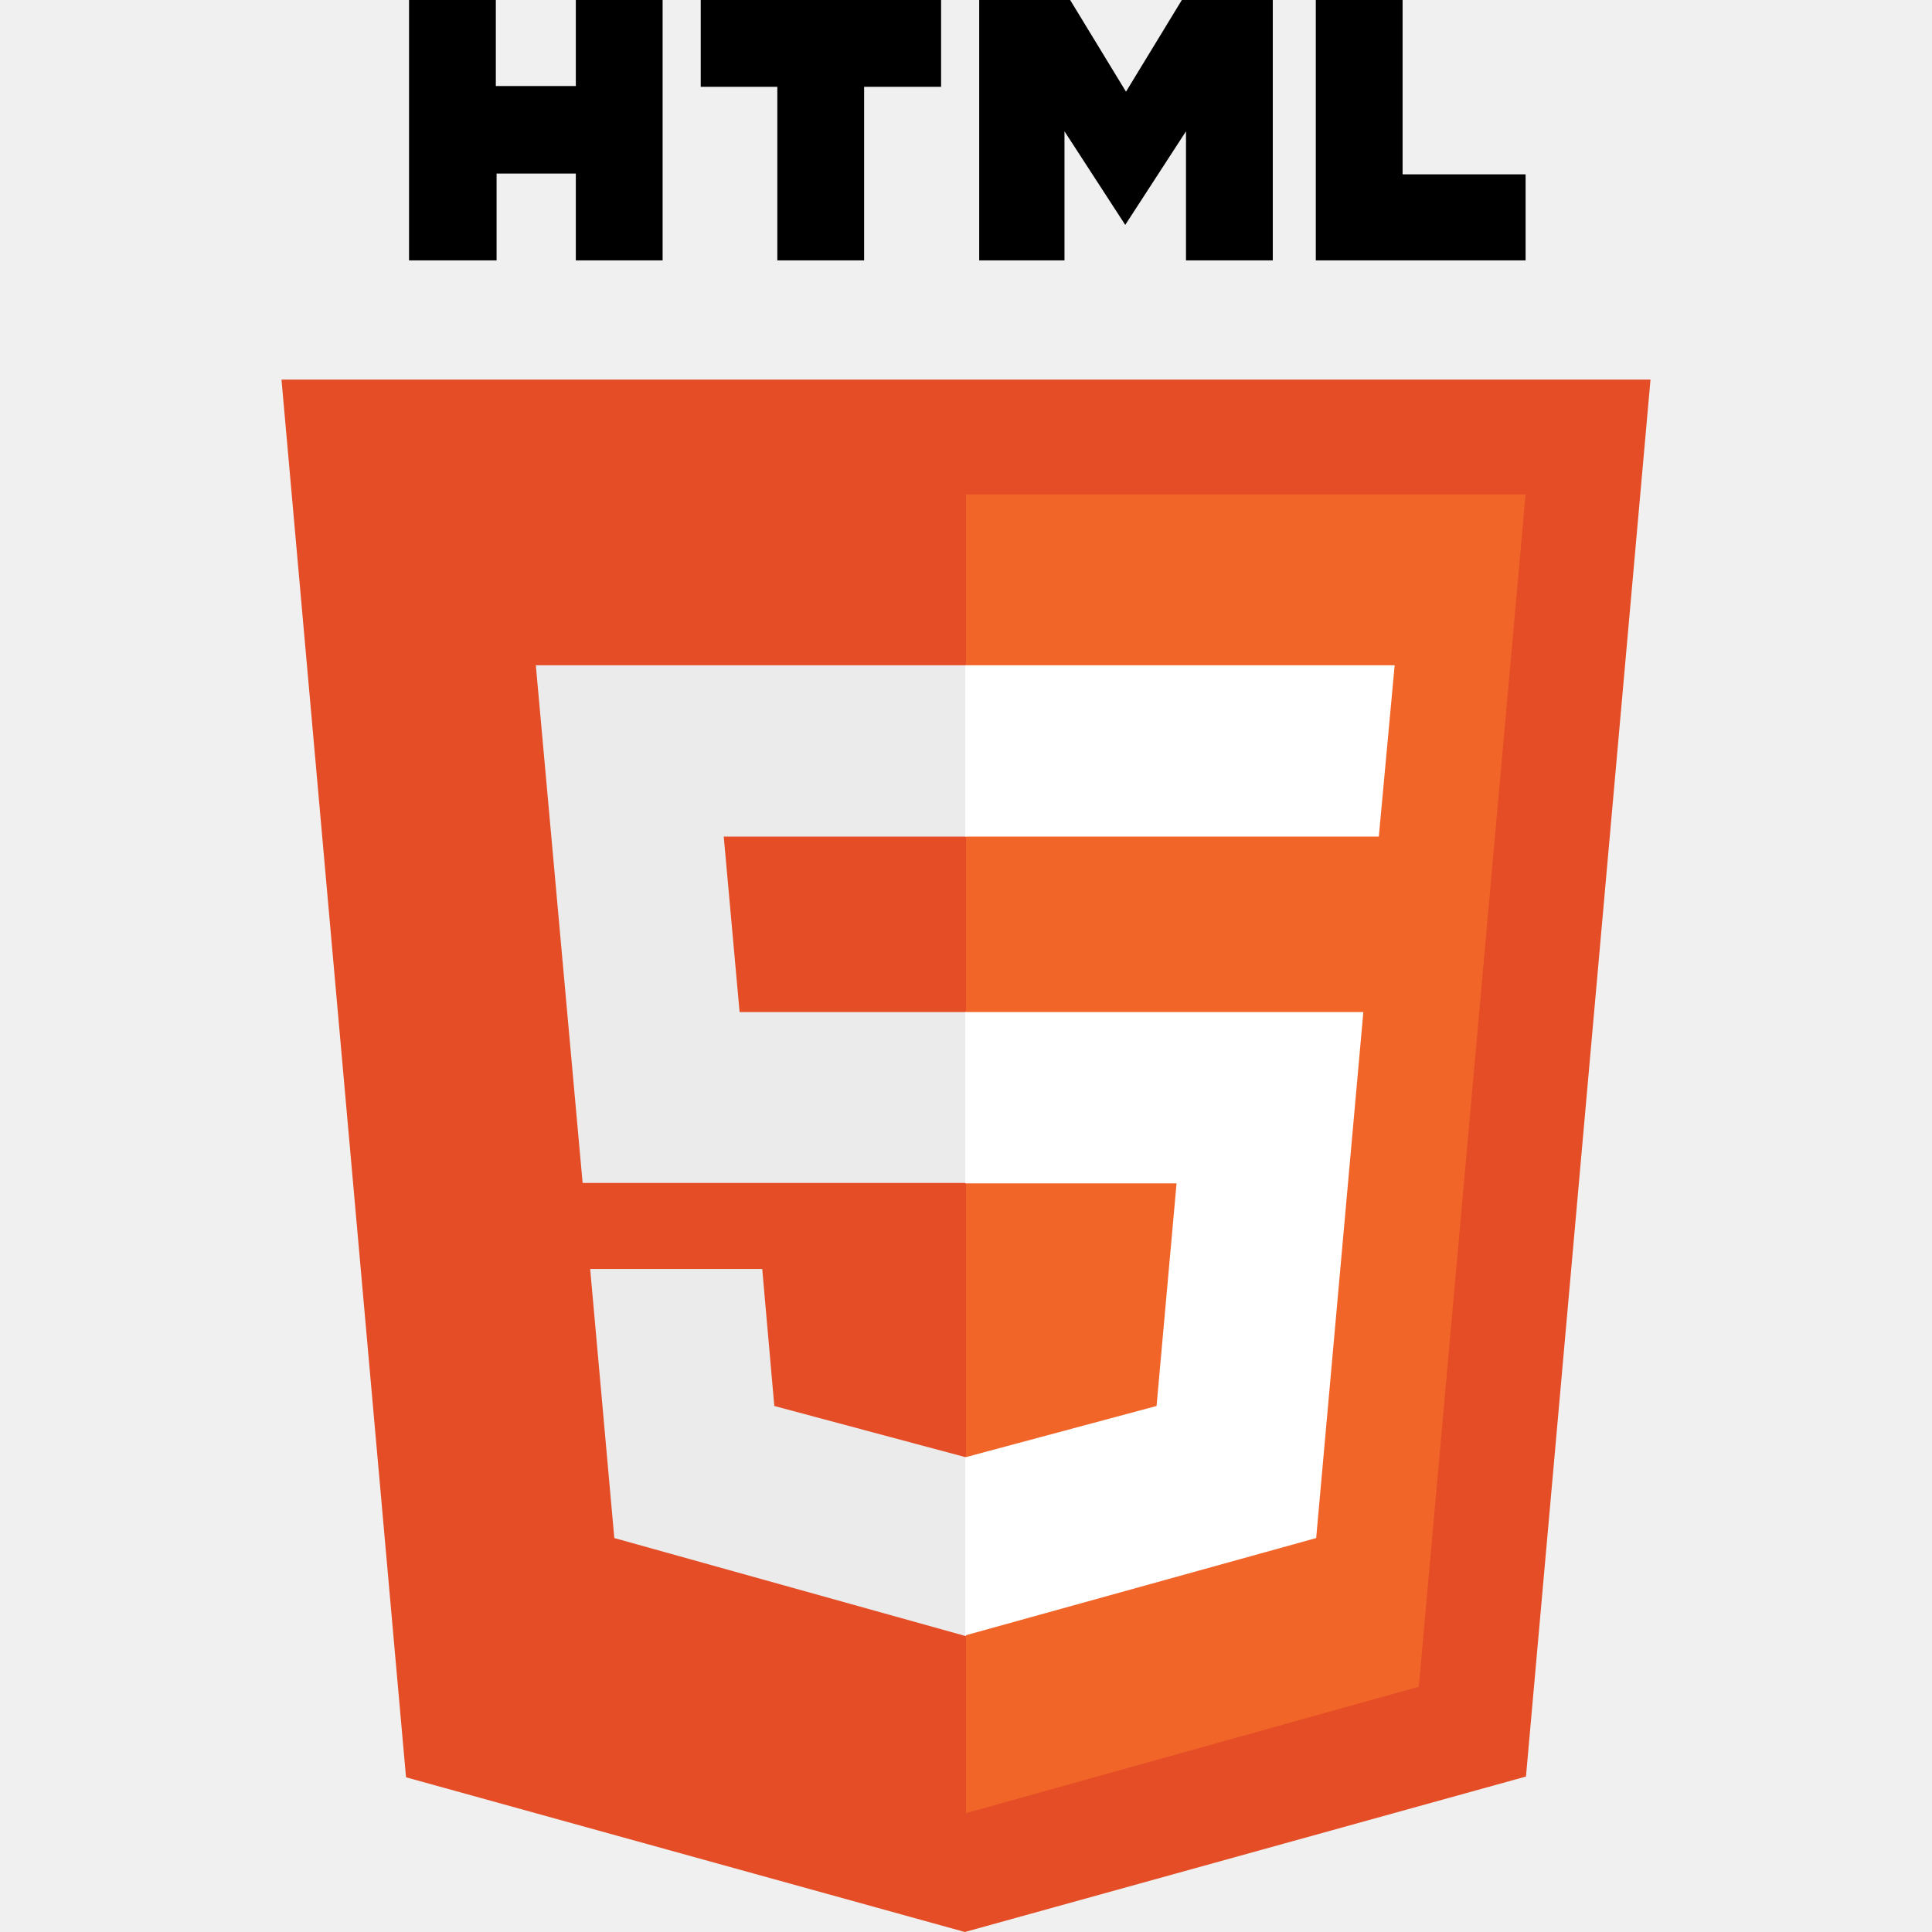
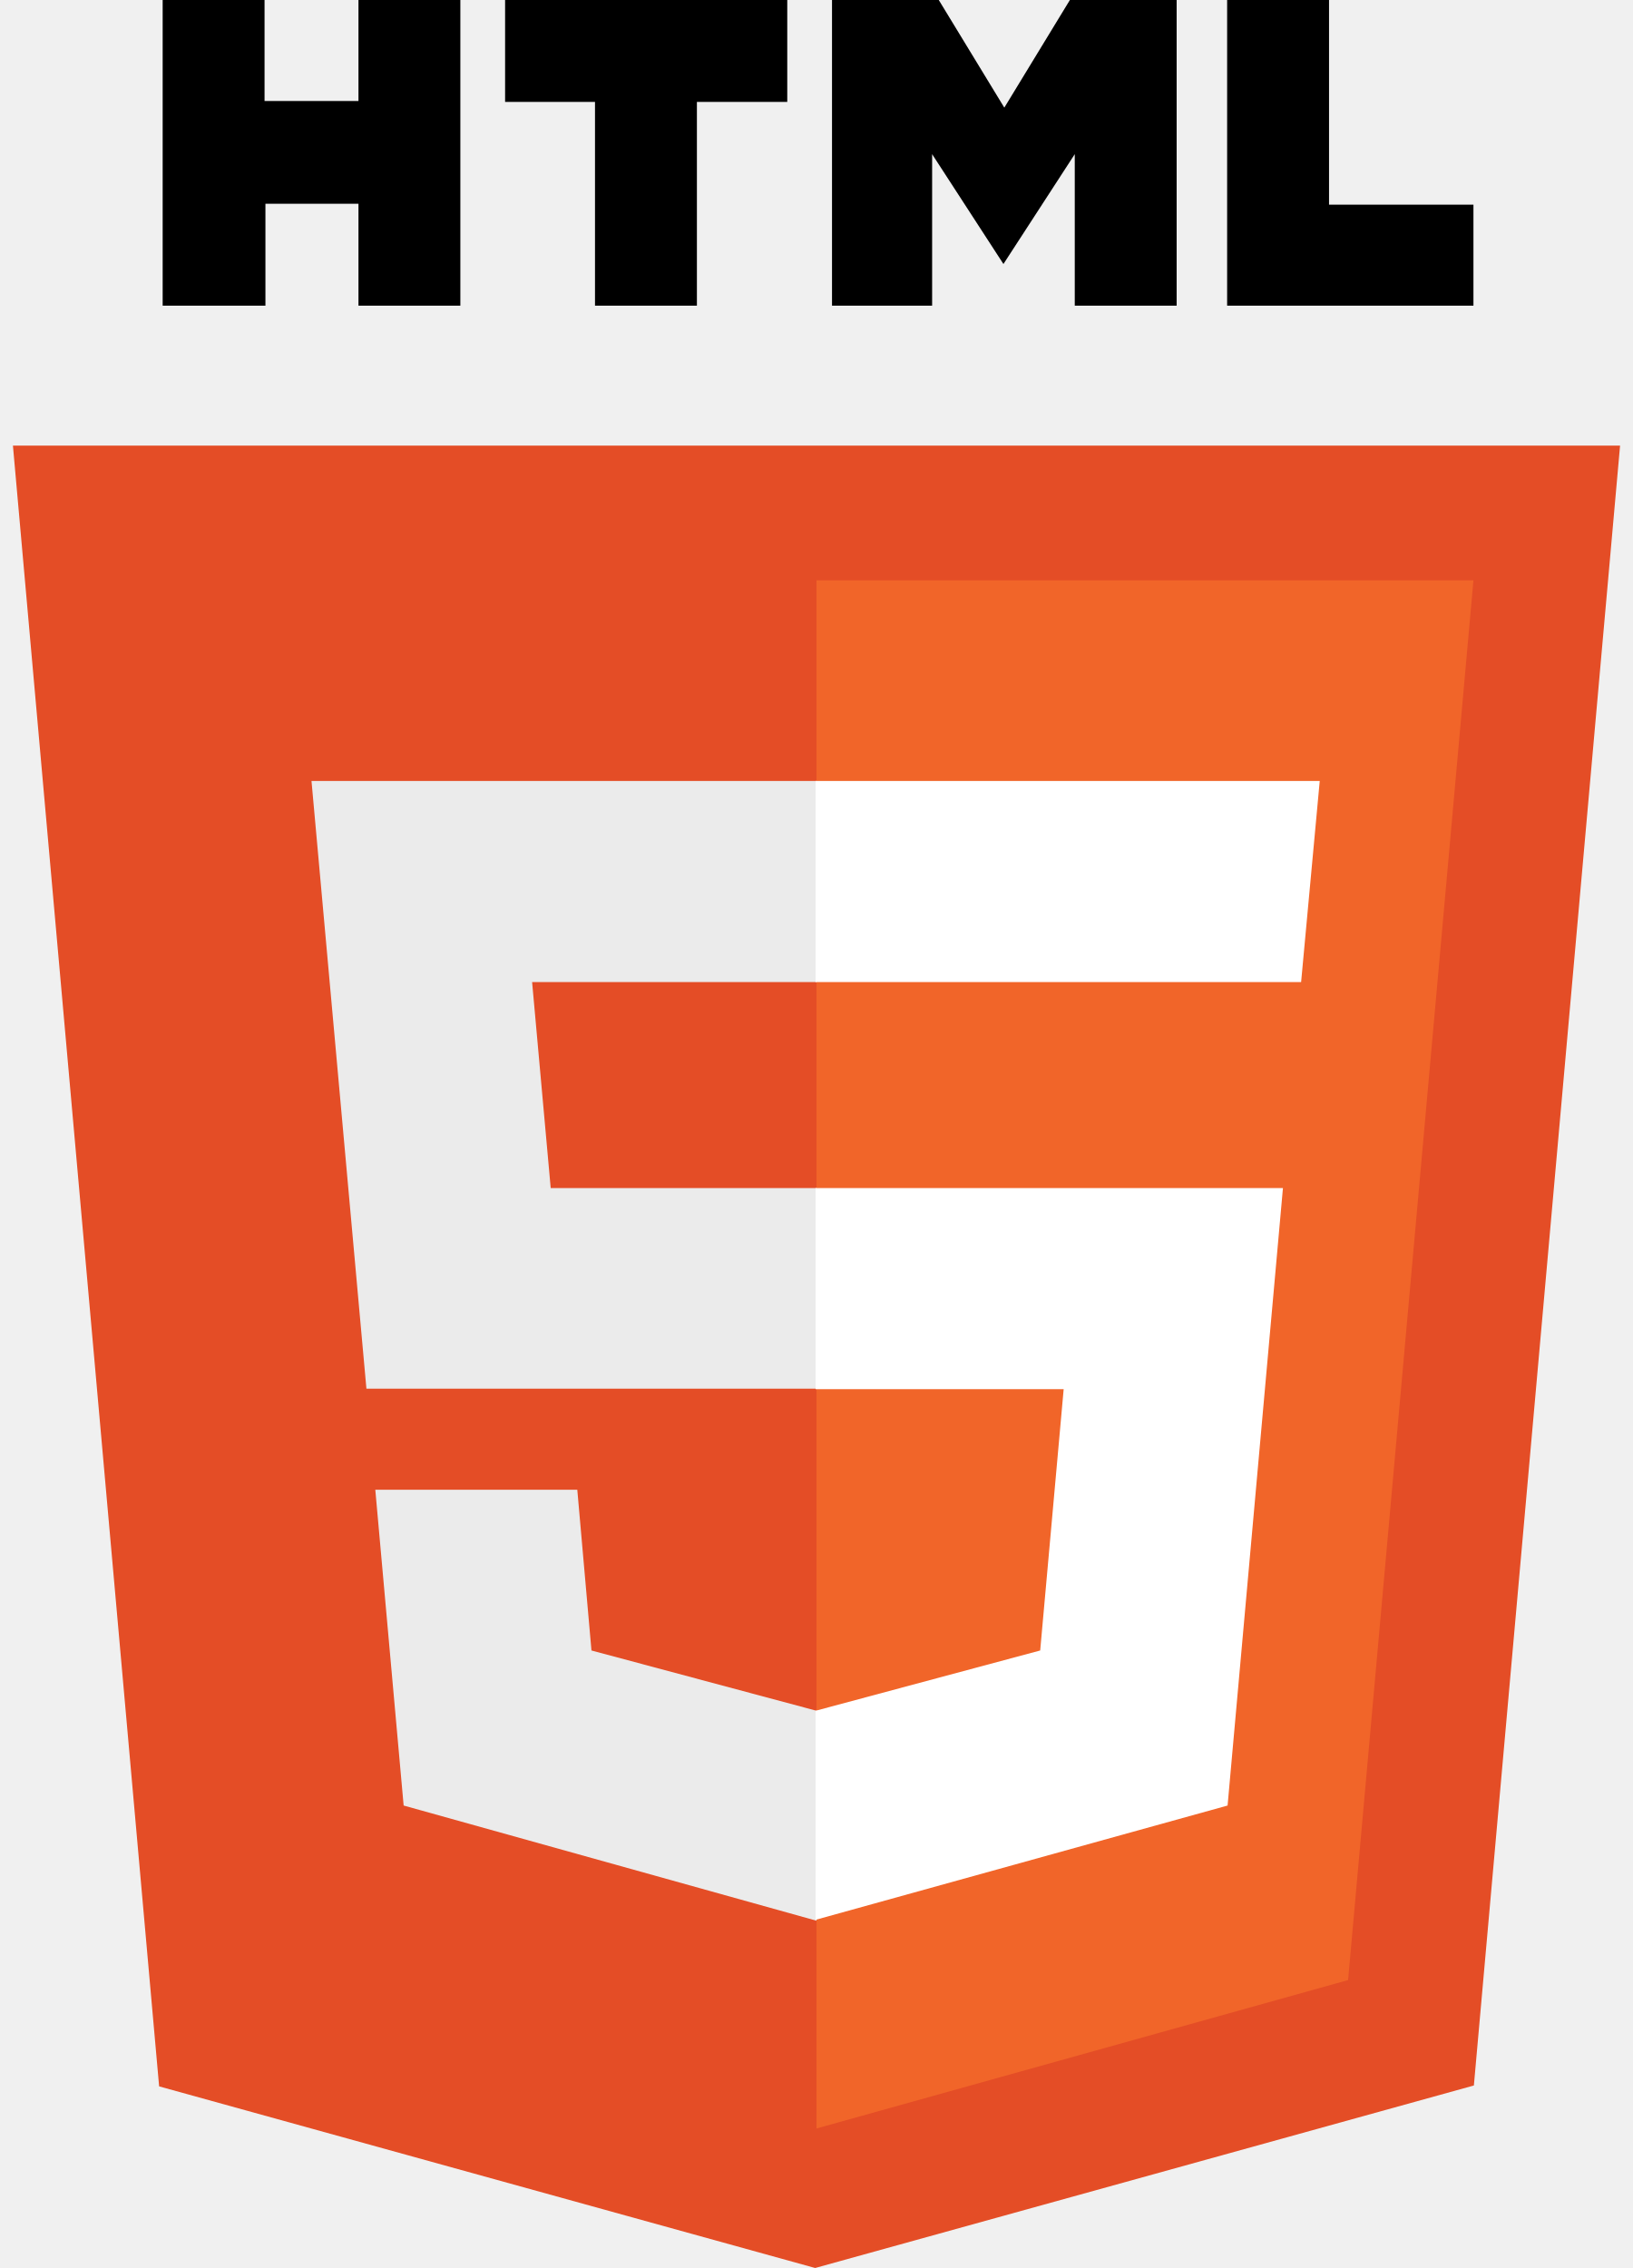
- <svg xmlns="http://www.w3.org/2000/svg" viewBox="0 0 512 512">
-   <path d="M108.4 0h23v22.8h21.2V0h23v69h-23V46h-21v23h-23.2M206 23h-20.3V0h63.7v23H229v46h-23M259.5 0h24.1l14.8 24.3L313.2 0h24.1v69h-23V34.8l-16.1 24.8l-16.1-24.8v34.2h-22.6M348.7 0h23v46.2h32.6V69h-55.6" />
-   <path fill="#e44d26" d="M107.6 471l-33-370.4h362.8l-33 370.2L255.7 512" />
-   <path fill="#f16529" d="M256 480.5V131H404.3L376 447" />
-   <path fill="#ebebeb" d="M142 176.3h114v45.4h-64.2l4.2 46.5h60v45.3H154.4M156.4 336.3H202l3.2 36.3 50.8 13.6v47.4l-93.2-26" />
-   <path fill="#fff" d="M369.6 176.3H255.8v45.4h109.6M361.3 268.2H255.8v45.4h56l-5.3 59-50.7 13.6v47.2l93-25.8" />
+ <svg xmlns="http://www.w3.org/2000/svg" width="72" height="100" viewBox="0 0 72 100" fill="none">
+   <g clip-path="url(#clip0_2188_10)">
+     <path d="M7.172 0H11.664V4.453H15.805V0H20.297V13.477H15.805V8.984H11.703V13.477H7.172M26.234 4.492H22.27V0H34.711V4.492H30.727V13.477H26.234M36.684 0H41.391L44.281 4.746L47.172 0H51.879V13.477H47.387V6.797L44.242 11.641L41.098 6.797V13.477H36.684M54.105 0H58.598V9.023H64.965V13.477H54.105" fill="black" />
+     <path d="M7.016 91.992L0.57 19.648H71.43L64.984 91.953L35.941 100" fill="#E44D26" />
+     <path d="M36 93.848V25.586H64.965L59.438 87.305" fill="#F16529" />
+     <path d="M13.734 34.434H36V43.301H23.461L24.281 52.383H36V61.23H16.156M16.547 65.684H25.453L26.078 72.773L36 75.43V84.688L17.797 79.609" fill="#EBEBEB" />
+     <path d="M58.188 34.434H35.961V43.301H57.367M56.566 52.383H35.961V61.25H46.898L45.863 72.773L35.961 75.43V84.648L54.125 79.609" fill="white" />
+   </g>
+   <defs>
+     <clipPath id="clip0_2188_10">
+       <rect width="72" height="100" fill="white" />
+     </clipPath>
+   </defs>
</svg>
